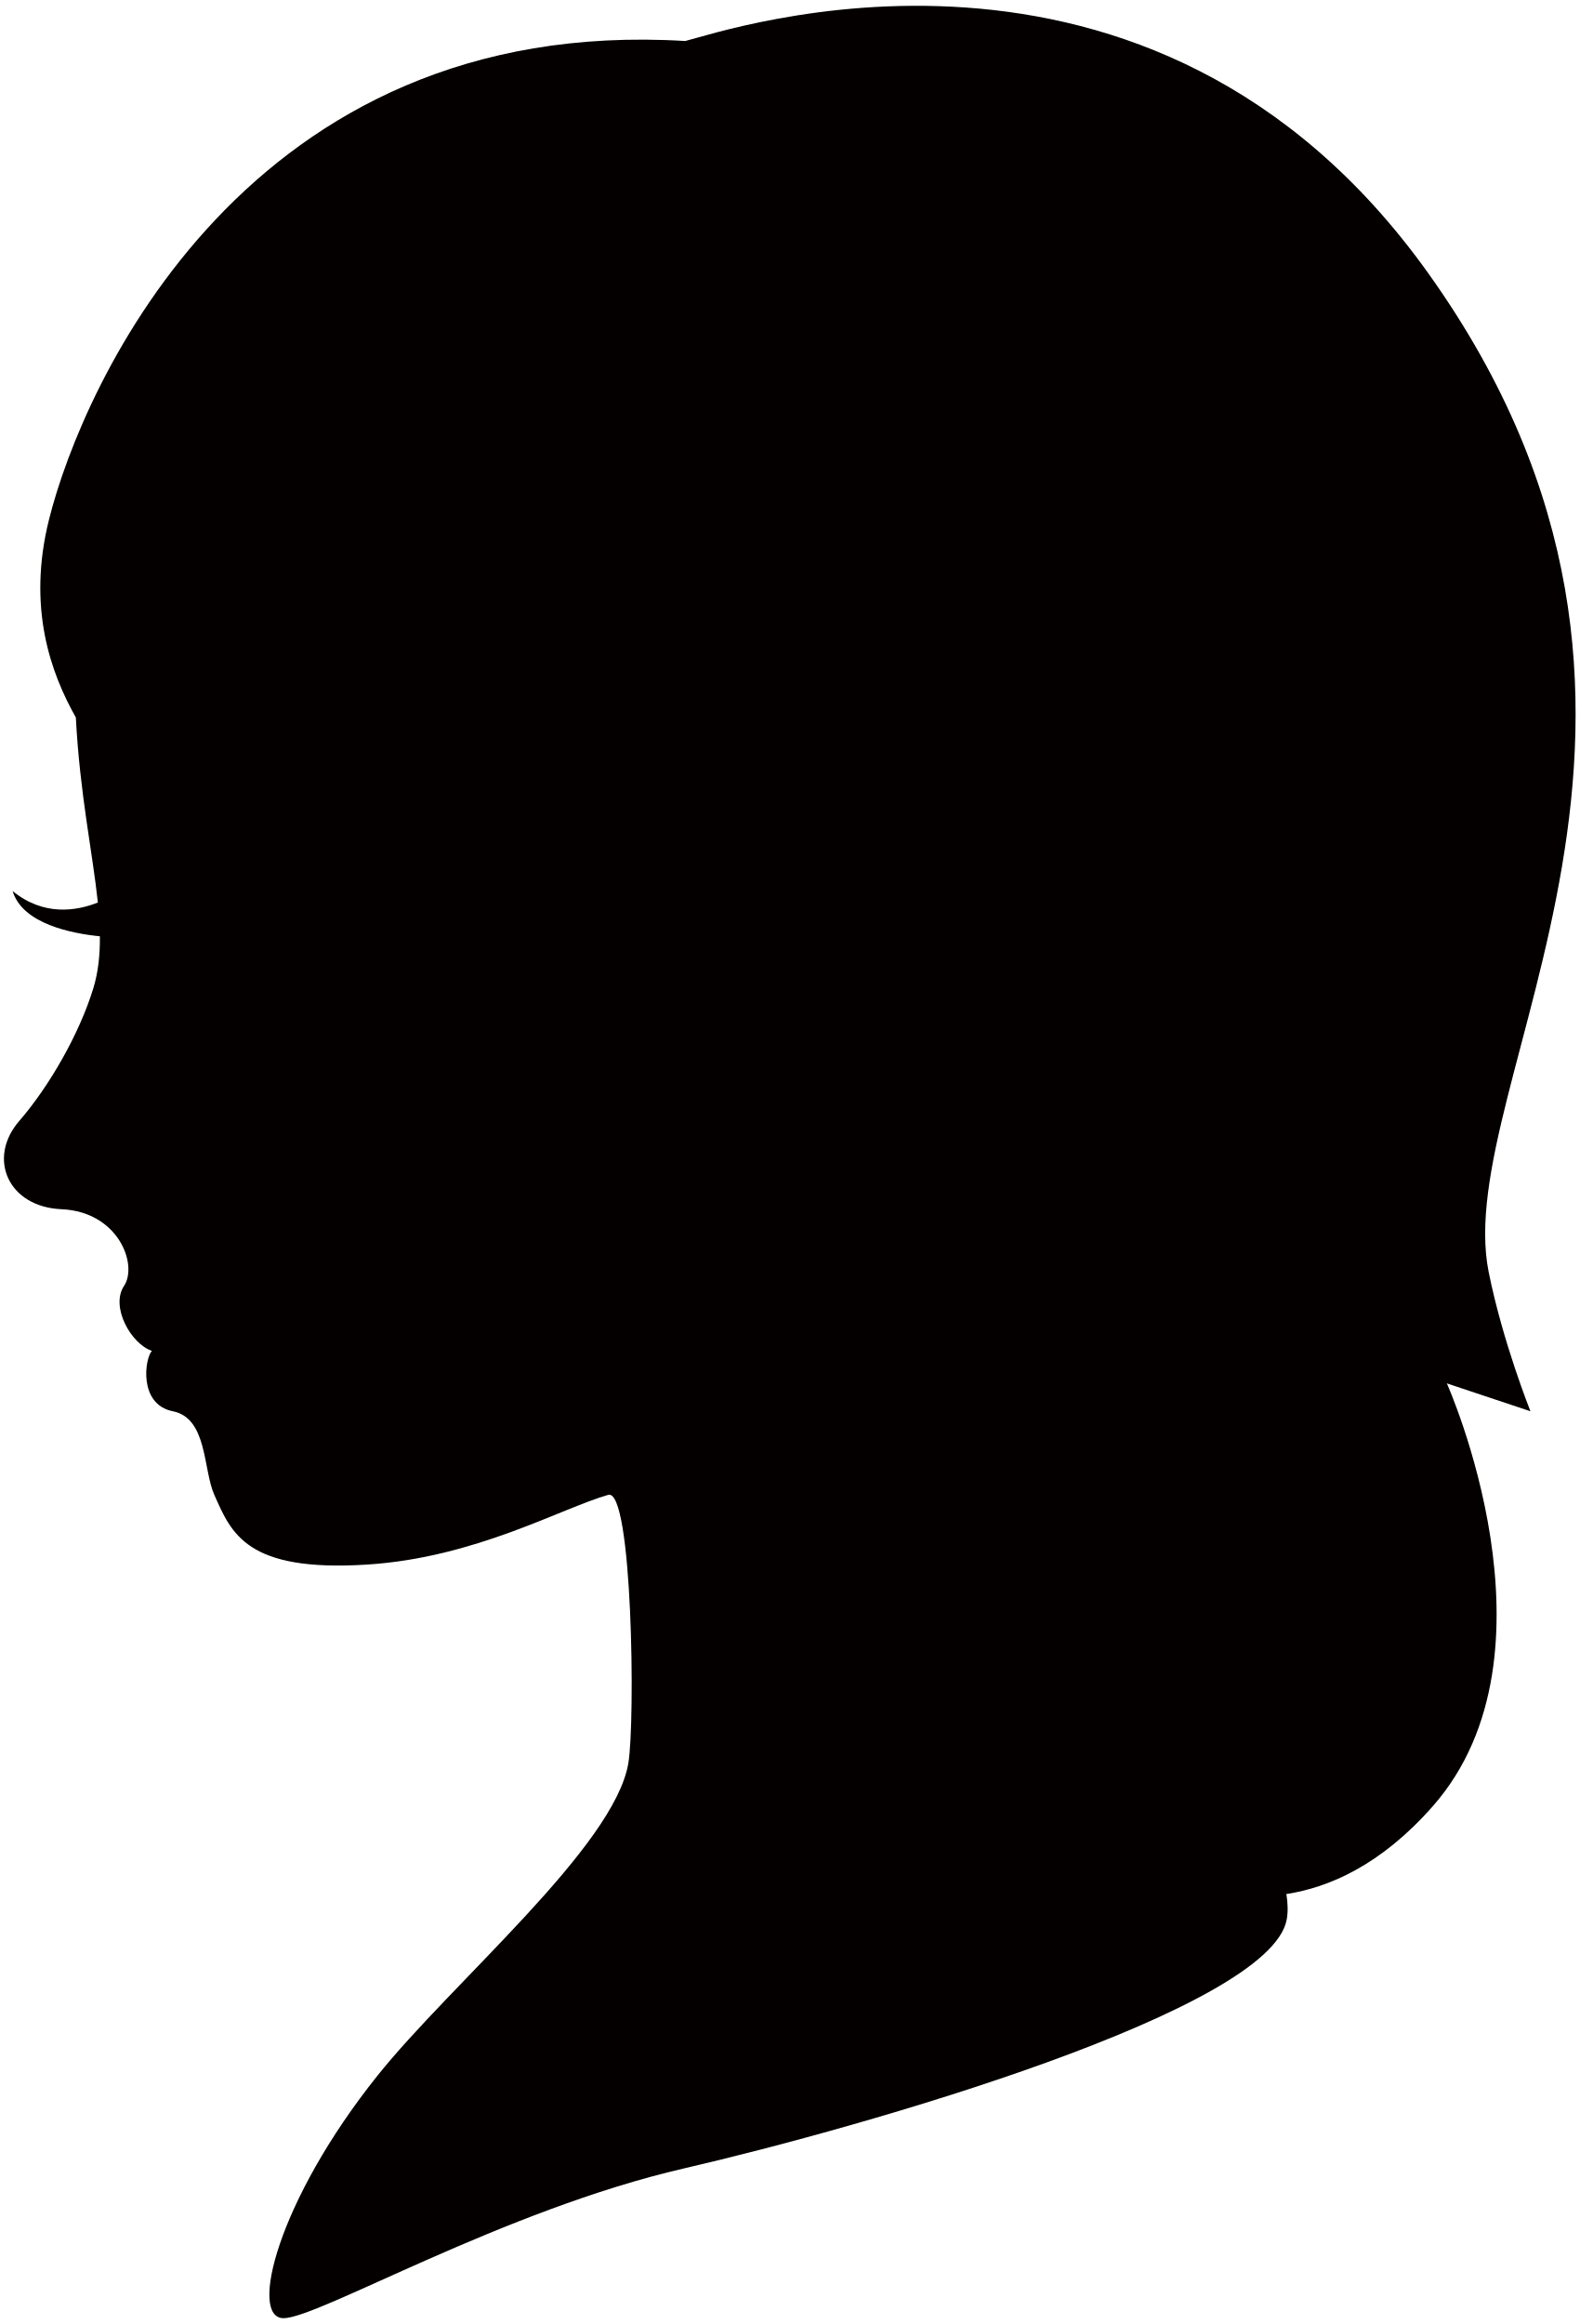
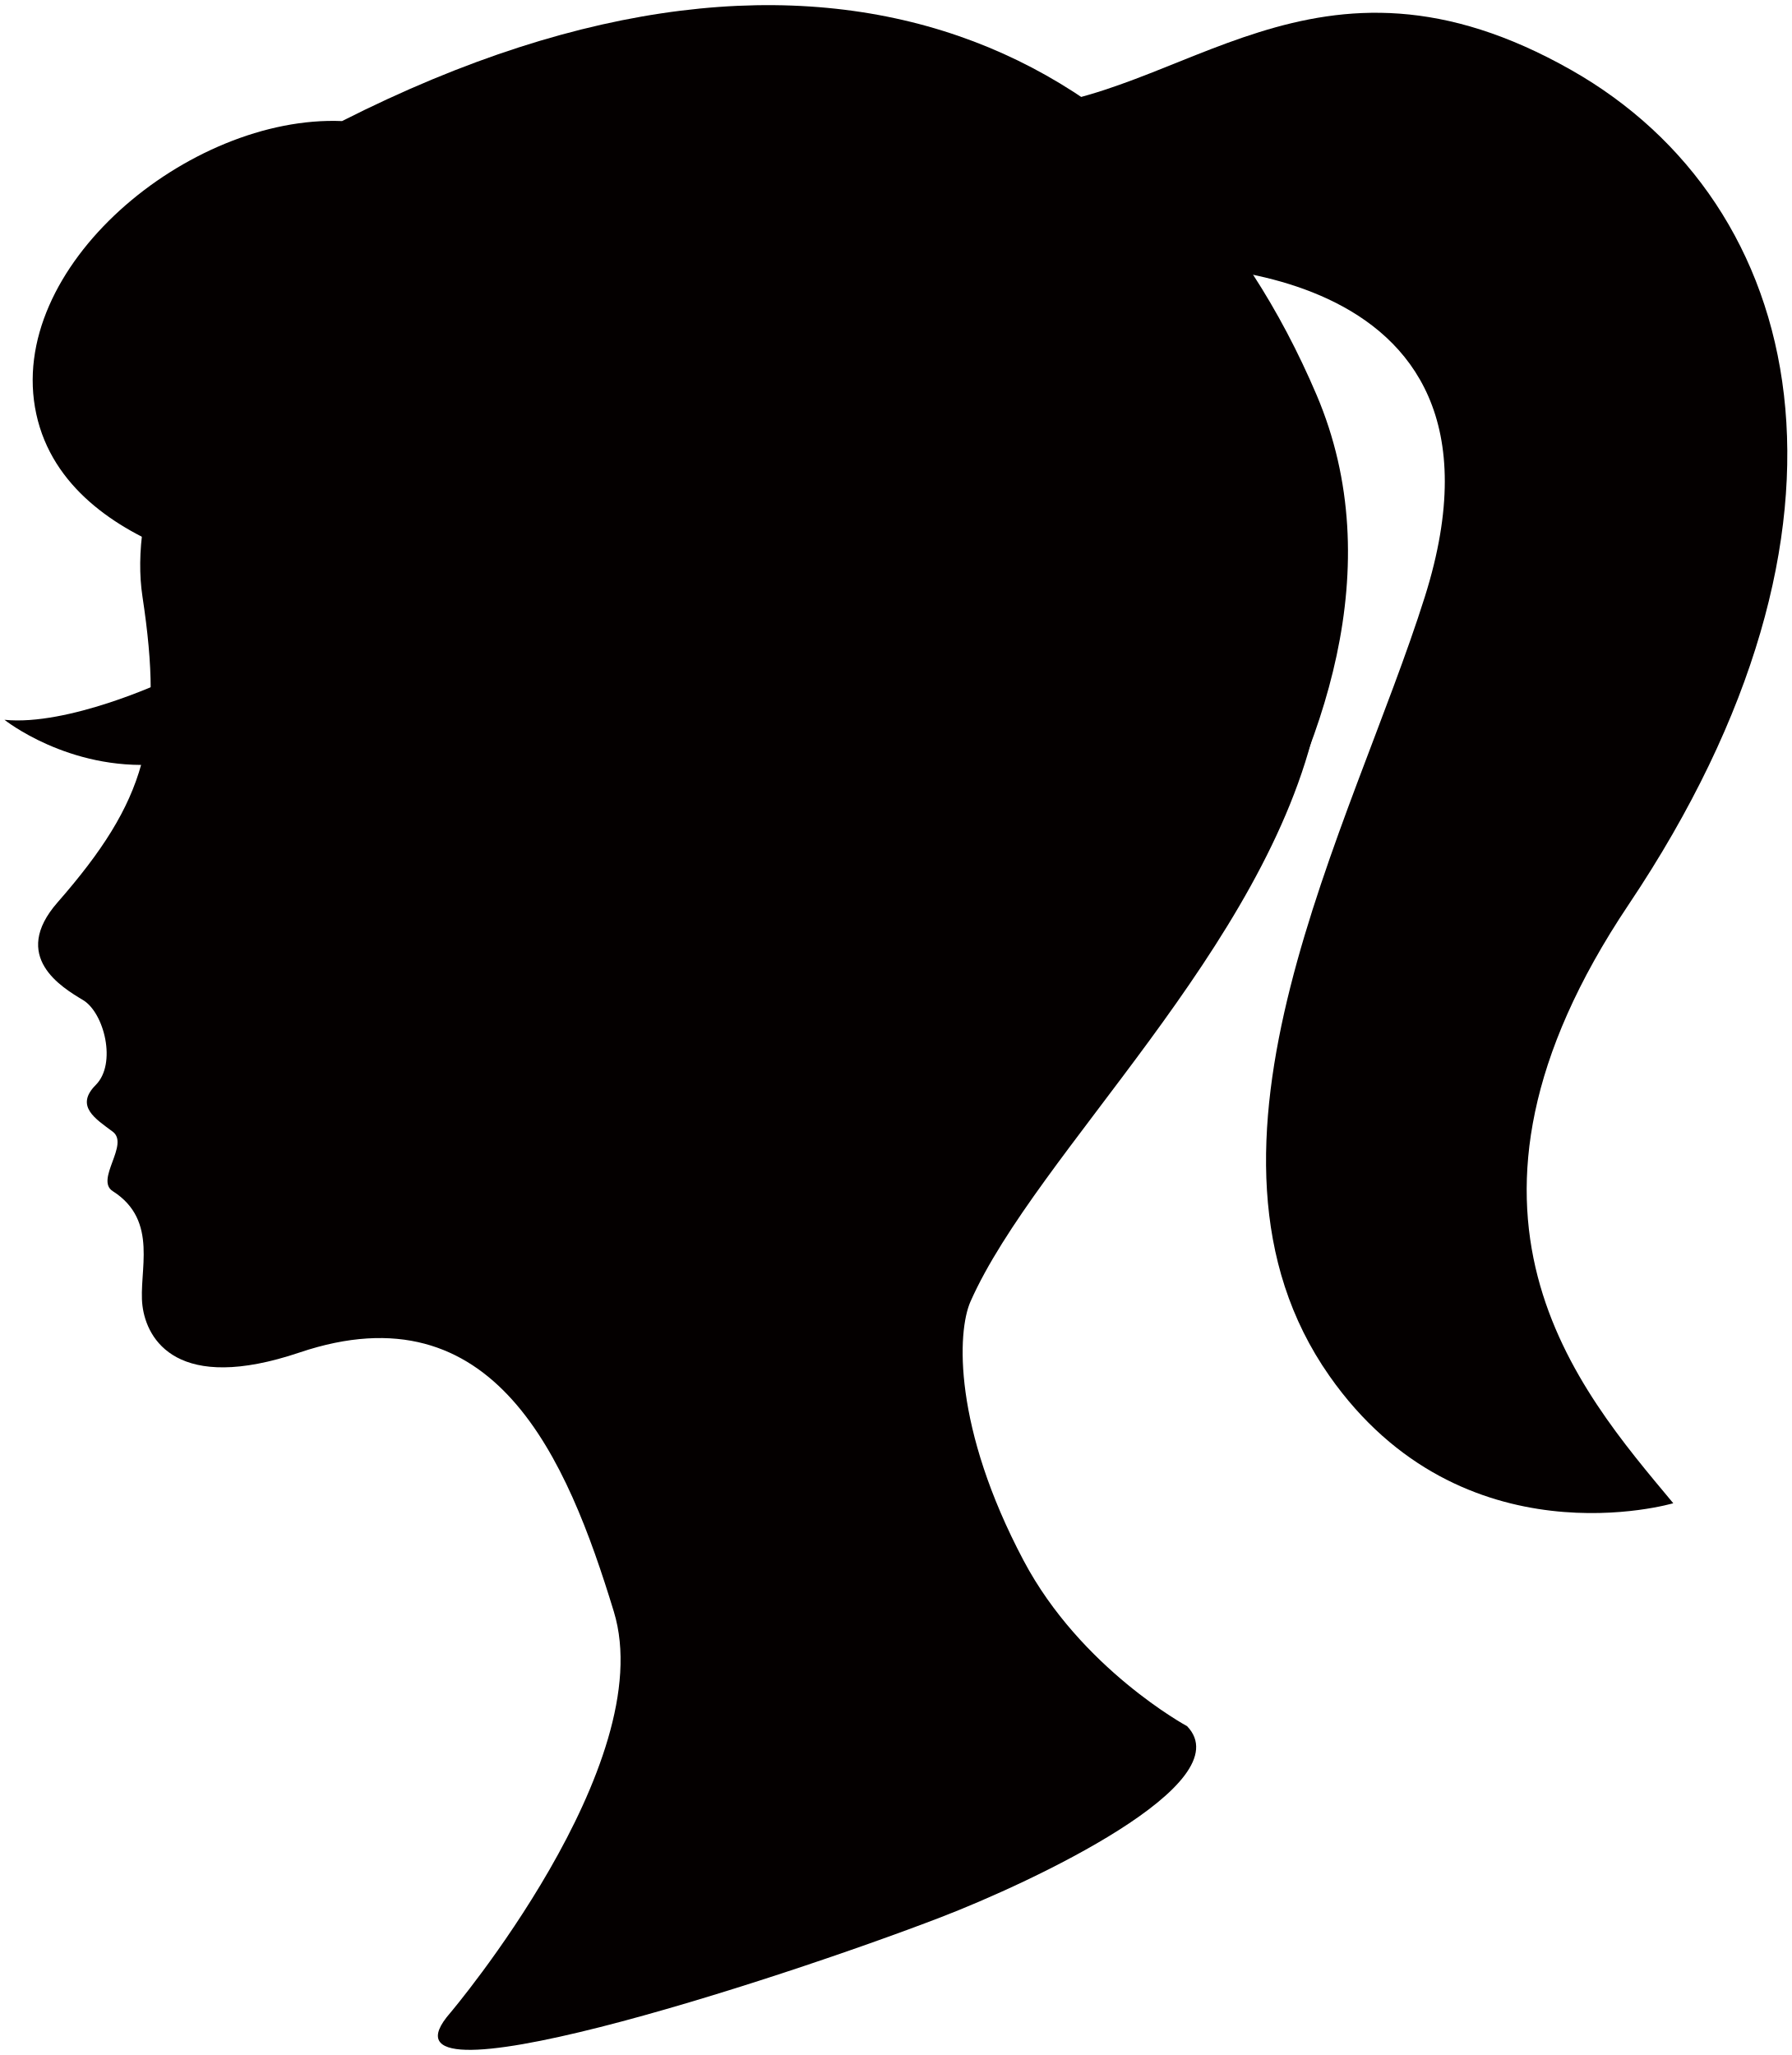
- <svg xmlns="http://www.w3.org/2000/svg" version="1.1" id="_x31__1_" x="0px" y="0px" viewBox="0 0 543.85 800" style="enable-background:new 0 0 543.85 800;" xml:space="preserve">
+ <svg xmlns="http://www.w3.org/2000/svg" version="1.1" id="_x36_" x="0px" y="0px" viewBox="0 0 697.522 800" style="enable-background:new 0 0 697.522 800;" xml:space="preserve">
  <style type="text/css">
	.st0{fill:#040000;}
</style>
  <g>
-     <path class="st0" d="M526.937,485.802c0,0-9.596-23.981-14.391-47.972c-13.066-65.343,87.355-192.37-20.784-343.762   C395.83-40.246,248.598,11.11,235.927,14.115C85.096,4.932,28.484,132.397,16.882,178.813c-7.612,30.441,0.629,52.901,9.231,68.169   c1.372,26.343,5.808,46.7,7.58,63.697c-7.195,2.866-18.567,4.872-29.352-3.955c3.393,11.333,20.409,14.621,30.052,15.58   c0.048,6.385-0.552,12.341-2.289,17.995c-4.8,15.591-15.082,33.576-25.474,45.572c-11.112,12.816-3.888,29.577,14.496,30.379   c19.761,0.859,26.386,19.19,21.586,26.386c-4.795,7.19,2.4,19.982,9.594,22.382c-2.4,2.395-4.794,18.389,7.196,20.785   c11.99,2.4,10.368,20.021,14.285,28.78c5.885,13.191,10.963,26.684,52.762,23.987c37.176-2.396,66.547-19.326,82.853-23.987   c8.39-2.4,9.346,77.948,6.946,92.339c-4.795,28.78-60.759,75.556-86.343,107.535C95.439,757.666,85.633,798,97.628,798   c11.99,0,75.552-37.177,137.904-51.566c62.362-14.391,201.467-54.365,207.466-85.547c0.514-2.682,0.423-5.673-0.091-8.898   c14.515-2.213,32.525-9.874,50.454-30.279c46.368-52.762,4.795-145.503,4.795-145.503L526.937,485.802z" />
+     <path class="st0" d="M462.114,671.99c0,0-41.333-22.317-63.64-64.47c-27.44-51.814-25.891-89.033-20.677-100.837   c25.627-57.86,115.22-137.614,134.736-226.467c22.327-101.663-37.199-252.918-213.247-247.959   C122.606,37.238,45.298,165.266,55.463,232.277c8.271,54.555,1.65,79.346-33.062,119.024c-18.477,21.109,1.65,33.062,9.92,38.017   c8.251,4.961,13.221,24.792,4.95,33.058c-8.25,8.27,0,13.225,6.621,18.186c6.6,4.961-6.968,18.712,0,23.147   c18.192,11.565,9.9,31.407,11.571,44.628c1.65,13.225,13.608,34.213,61.155,18.181c76.045-25.621,104.158,41.328,122.329,100.843   c18.191,59.509-63.64,156.206-63.64,156.206c-34.712,39.674,126.465-12.395,190.941-37.192   C401.631,732.758,483.604,694.312,462.114,671.99z" />
+     <path class="st0" d="M63.734,265.335c0,0-37.199,17.362-61.99,14.881c0,0,24.791,19.836,59.505,17.356L63.734,265.335z" />
+     <path class="st0" d="M133.159,47.133C73.654,44.653,1.744,104.162,14.129,161.197c12.406,57.029,99.188,64.465,99.188,64.465   s-19.842-29.751,2.485-47.108c0,0,66.94,42.153,166.128,57.029l24.791,94.222c0,0,14.892-71.906,52.069-79.345   c37.197-7.435,32.247,54.548-12.386,111.583l61.99,79.345c0,0,161.177-153.736,104.138-287.631   C455.513,19.862,324.078-49.569,133.159,47.133z" />
+     <path class="st0" d="M393.523,42.172c66.94-2.48,118.133-71.671,218.196-14.875c91.732,52.073,121.495,176.882,22.307,324.823   c-80.446,119.986-19.821,188.449,17.357,233.083c0,0-82.096,24.313-133.88-49.594c-61.989-88.431,9.086-214.066,37.178-303.332   c43.105-136.869-107.438-128.934-107.438-128.934L393.523,42.172z" />
  </g>
</svg>
